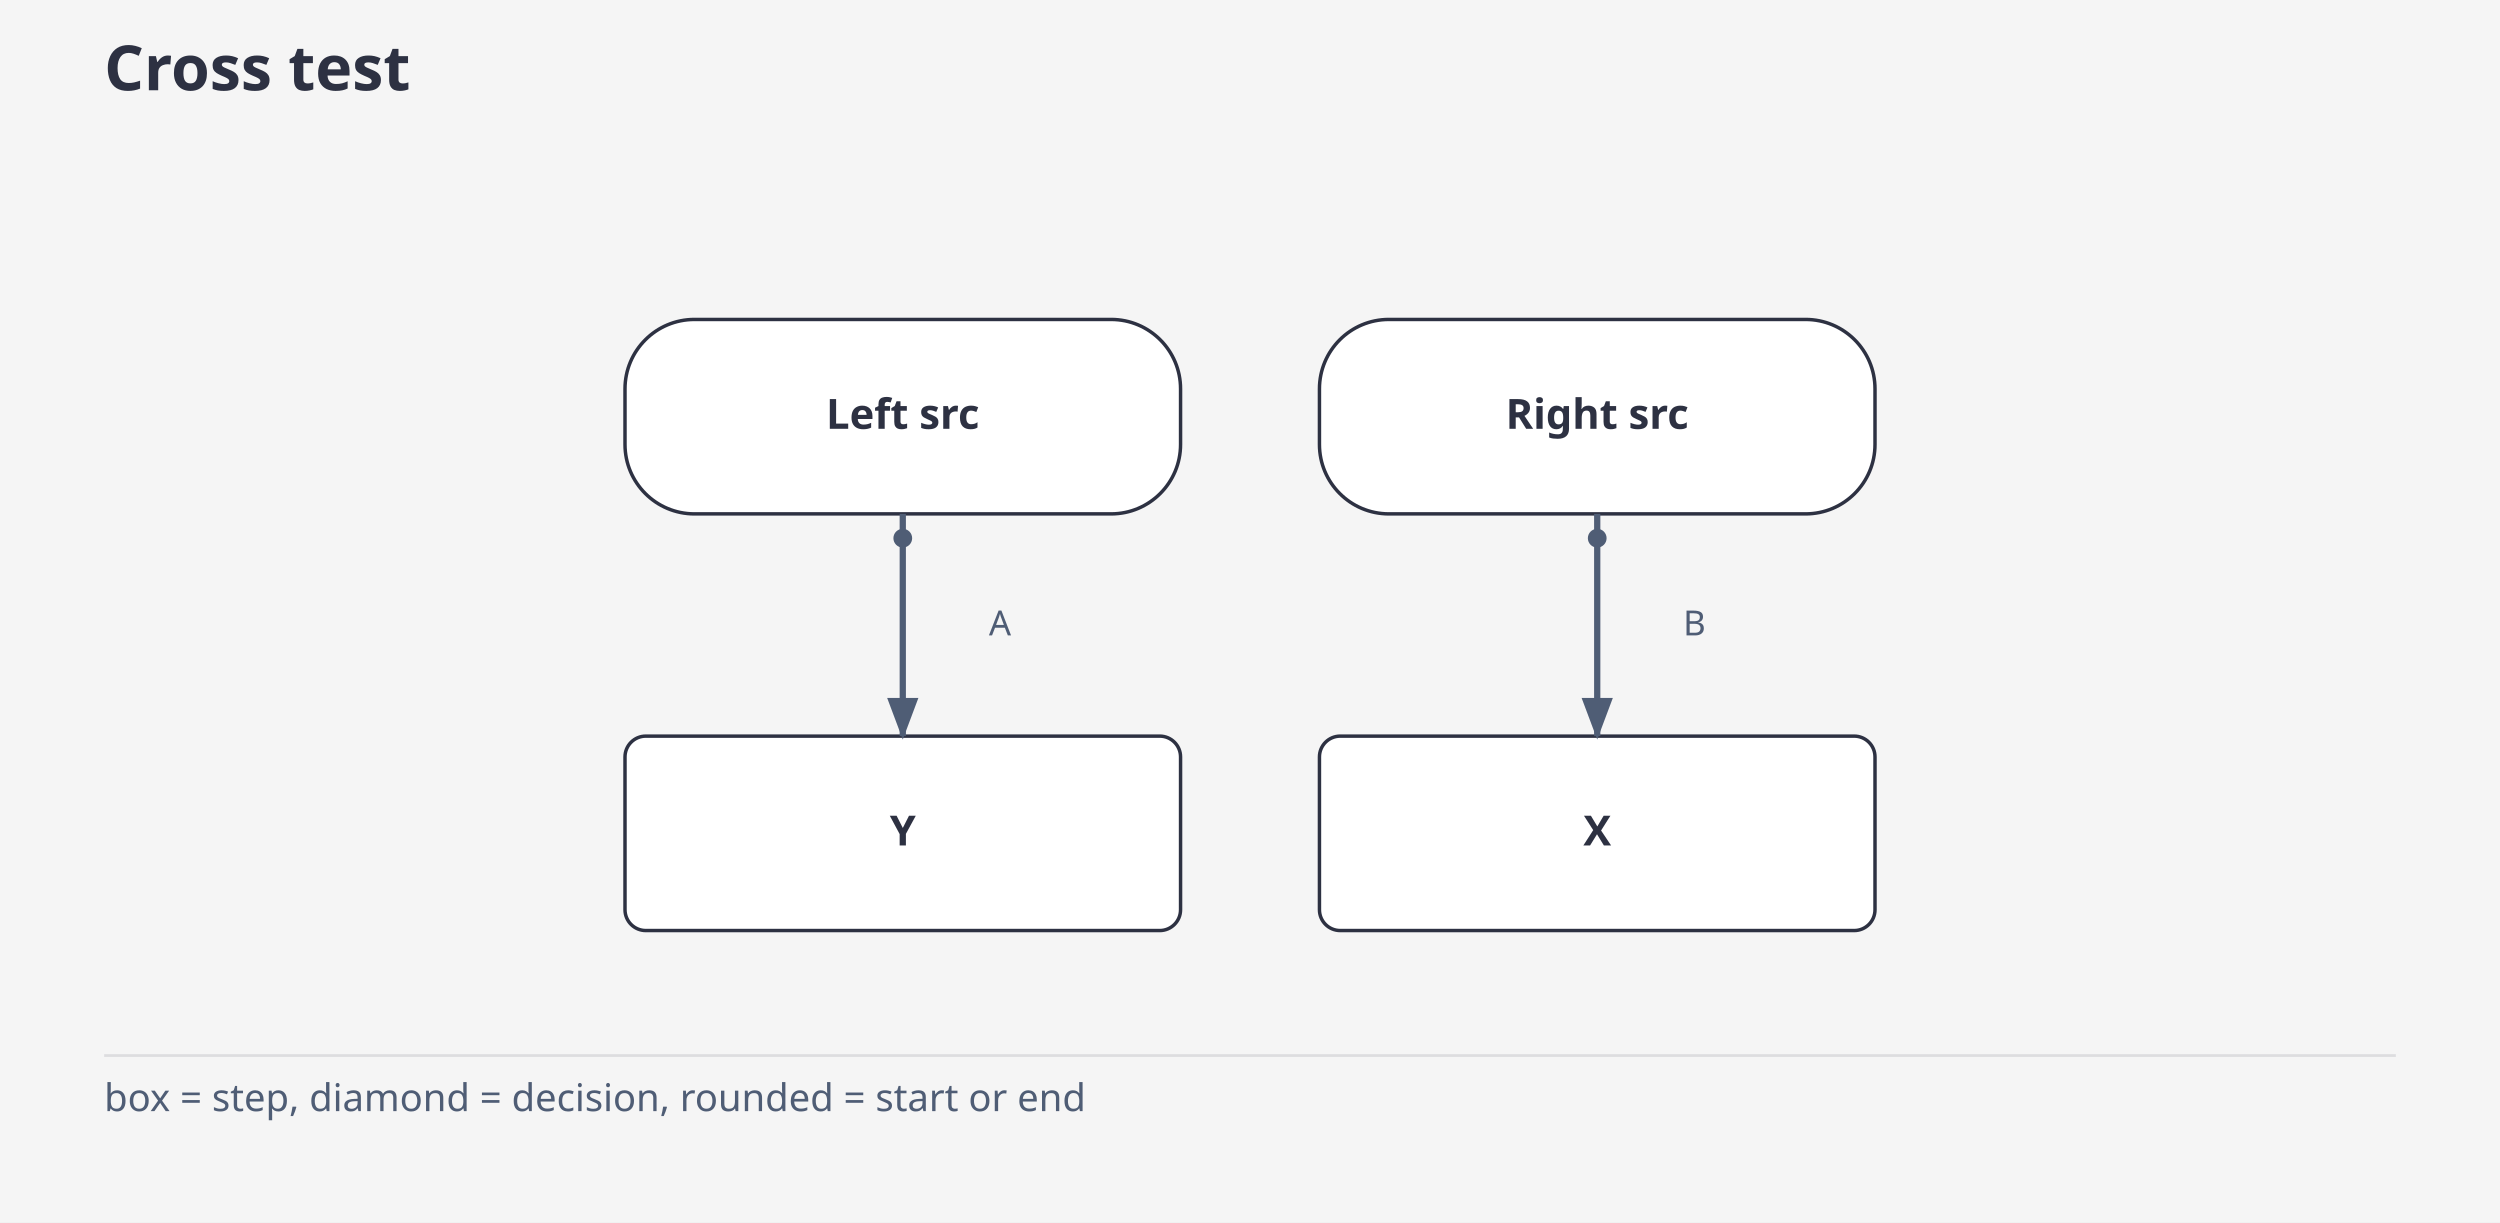
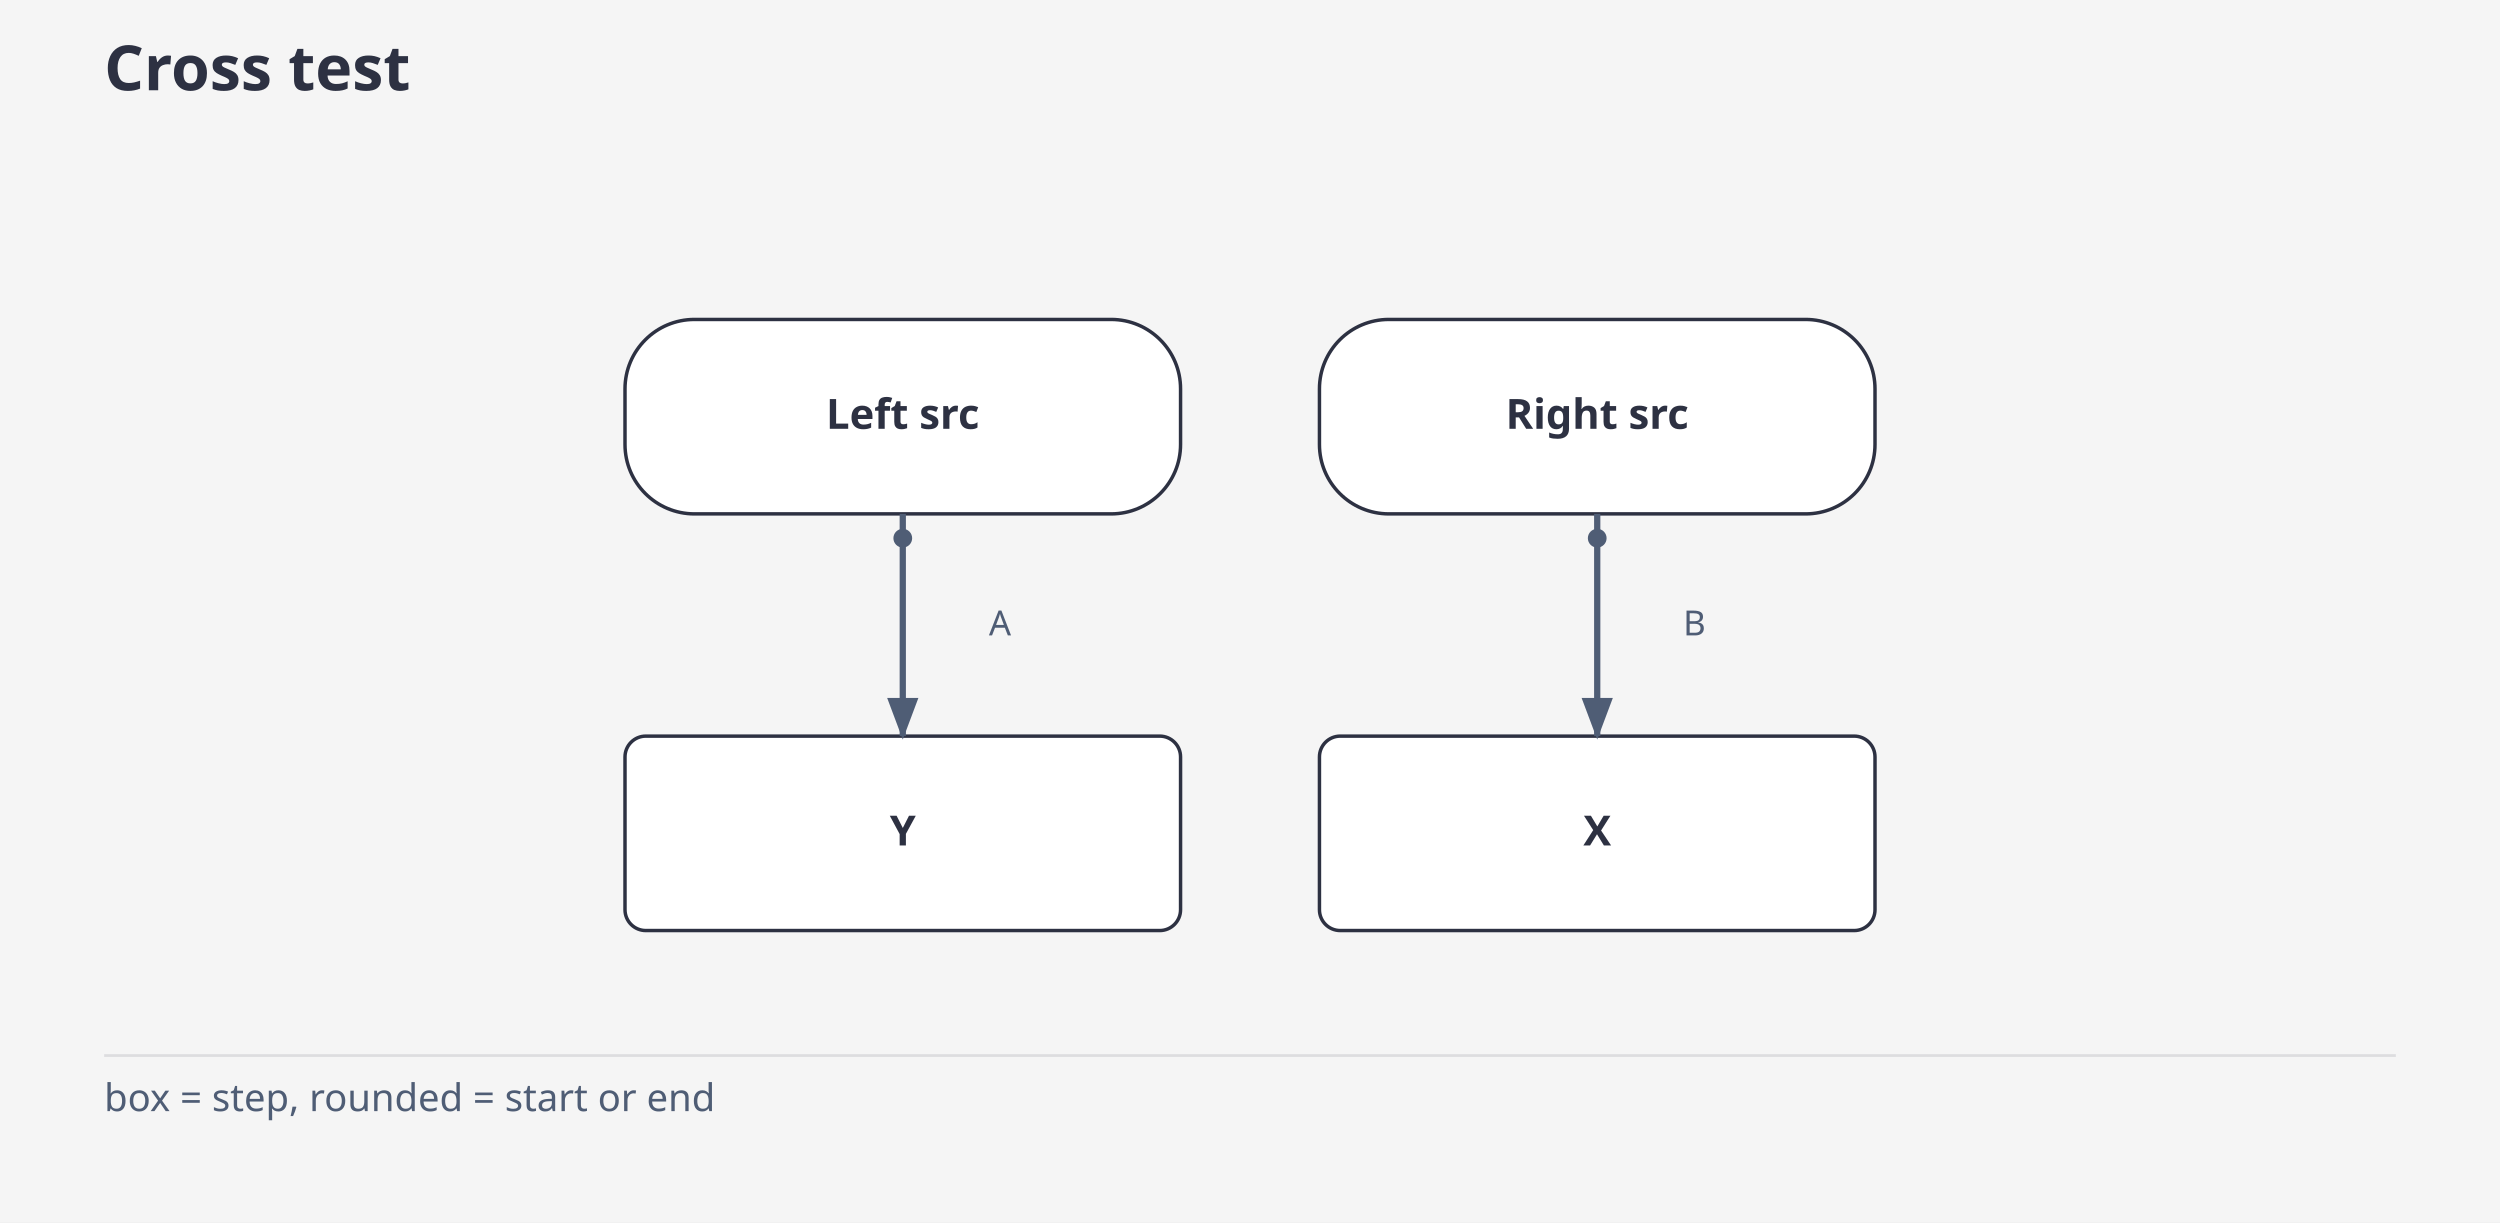
<svg xmlns="http://www.w3.org/2000/svg" role="graphics-document" aria-roledescription="flow diagram" viewBox="0 0 720 352" width="720">
  <rect width="720" height="352" fill="#f5f5f5" aria-hidden="true" />
  <defs>
    <marker id="a" markerWidth="12" markerHeight="9" refX="11" refY="4.5" orient="auto" markerUnits="userSpaceOnUse">
      <polygon points="0 0,12 4.5,0 9" fill="#4f5d75" />
    </marker>
    <marker id="aa" markerWidth="12" markerHeight="9" refX="11" refY="4.5" orient="auto" markerUnits="userSpaceOnUse">
      <polygon points="0 0,12 4.5,0 9" fill="#eb6c36" />
    </marker>
    <marker id="al" markerWidth="12" markerHeight="9" refX="11" refY="4.5" orient="auto" markerUnits="userSpaceOnUse">
      <polygon points="0 0,12 4.5,0 9" fill="#2e5aa8" />
    </marker>
    <marker id="ar" markerWidth="12" markerHeight="9" refX="11" refY="4.5" orient="auto" markerUnits="userSpaceOnUse">
      <polygon points="0 0,12 4.5,0 9" fill="#7a8399" />
    </marker>
  </defs>
  <text x="30" y="26" font-size="18" font-weight="600" font-family="system-ui, 'Segoe UI', sans-serif" fill="#2d3142">Cross test</text>
  <rect x="180" y="92" width="160" height="56" rx="20" fill="#f5f5f5" aria-hidden="true" />
  <rect x="180" y="92" width="160" height="56" rx="20" fill="#ffffff" stroke="#2d3142" data-node="l" data-label="Left src" role="graphics-symbol" aria-roledescription="start or end" aria-label="Left src" />
  <text x="260" y="123.5" font-size="12" font-weight="600" font-family="system-ui, 'Segoe UI', sans-serif" fill="#2d3142" text-anchor="middle" aria-hidden="true">Left src</text>
  <rect x="380" y="92" width="160" height="56" rx="20" fill="#f5f5f5" aria-hidden="true" />
  <rect x="380" y="92" width="160" height="56" rx="20" fill="#ffffff" stroke="#2d3142" data-node="r" data-label="Right src" role="graphics-symbol" aria-roledescription="start or end" aria-label="Right src" />
  <text x="460" y="123.5" font-size="12" font-weight="600" font-family="system-ui, 'Segoe UI', sans-serif" fill="#2d3142" text-anchor="middle" aria-hidden="true">Right src</text>
  <rect x="180" y="212" width="160" height="56" rx="6" fill="#f5f5f5" aria-hidden="true" />
  <rect x="180" y="212" width="160" height="56" rx="6" fill="#ffffff" stroke="#2d3142" data-node="y" data-label="Y" role="graphics-symbol" aria-roledescription="box" aria-label="Y" />
  <text x="260" y="243.5" font-size="12" font-weight="600" font-family="system-ui, 'Segoe UI', sans-serif" fill="#2d3142" text-anchor="middle" aria-hidden="true">Y</text>
  <rect x="380" y="212" width="160" height="56" rx="6" fill="#f5f5f5" aria-hidden="true" />
  <rect x="380" y="212" width="160" height="56" rx="6" fill="#ffffff" stroke="#2d3142" data-node="x" data-label="X" role="graphics-symbol" aria-roledescription="box" aria-label="X" />
  <text x="460" y="243.5" font-size="12" font-weight="600" font-family="system-ui, 'Segoe UI', sans-serif" fill="#2d3142" text-anchor="middle" aria-hidden="true">X</text>
  <path d="M260,148 L260,212" fill="none" stroke="#4f5d75" stroke-width="1.8" marker-end="url(#a)" data-from="l" data-to="y" data-label="a" data-id="l-&gt;y:a" data-from-port="s" data-to-port="n" role="graphics-symbol" aria-roledescription="arrow" aria-label="Left src to Y: a" />
  <circle cx="260" cy="155" r="2.7" fill="#4f5d75" aria-hidden="true" />
  <rect x="268" y="171" width="40" height="16" rx="2" fill="#f5f5f5" aria-hidden="true" />
  <text x="288" y="183" font-size="10" font-family="system-ui, 'Segoe UI', sans-serif" fill="#4f5d75" text-anchor="middle" aria-hidden="true">A</text>
  <path d="M460,148 L460,212" fill="none" stroke="#4f5d75" stroke-width="1.8" marker-end="url(#a)" data-from="r" data-to="x" data-label="b" data-id="r-&gt;x:b" data-from-port="s" data-to-port="n" role="graphics-symbol" aria-roledescription="arrow" aria-label="Right src to X: b" />
  <circle cx="460" cy="155" r="2.7" fill="#4f5d75" aria-hidden="true" />
  <rect x="468" y="171" width="40" height="16" rx="2" fill="#f5f5f5" aria-hidden="true" />
  <text x="488" y="183" font-size="10" font-family="system-ui, 'Segoe UI', sans-serif" fill="#4f5d75" text-anchor="middle" aria-hidden="true">B</text>
  <line x1="30" y1="304" x2="690" y2="304" stroke="rgba(45,49,66,0.12)" stroke-width=".8" aria-hidden="true" />
-   <text x="30" y="320" font-size="11" font-family="system-ui, 'Segoe UI', sans-serif" fill="#4f5d75">box = step, diamond = decision, rounded = start or end</text>
+   <text x="30" y="320" font-size="11" font-family="system-ui, 'Segoe UI', sans-serif" fill="#4f5d75">box = step, rounded = start or end</text>
</svg>
